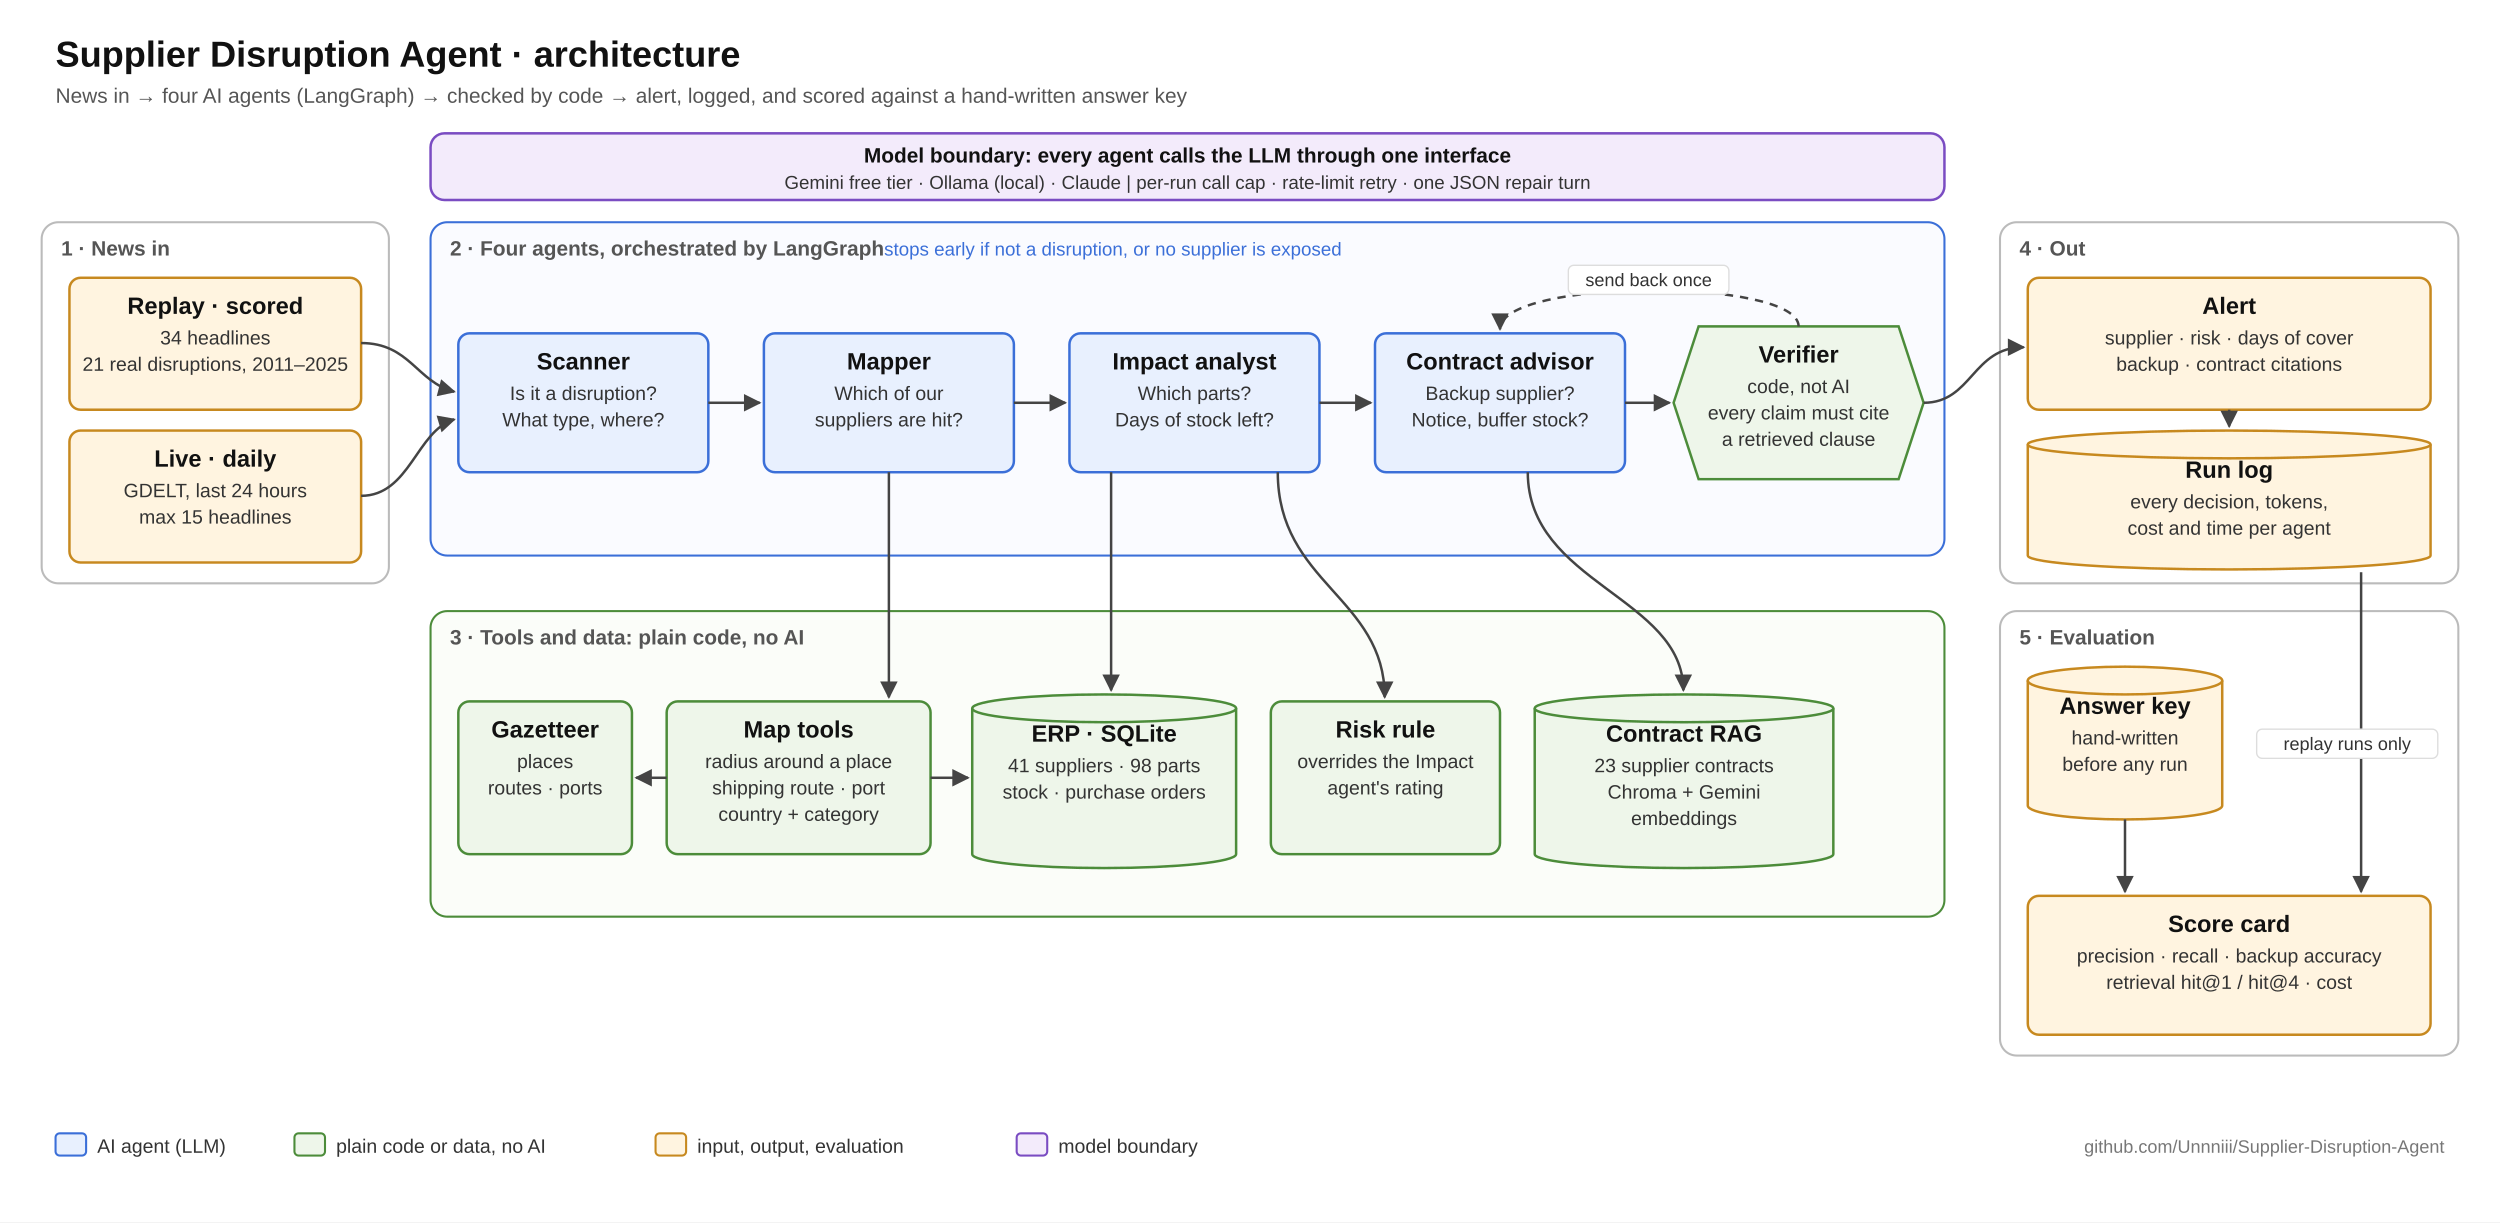
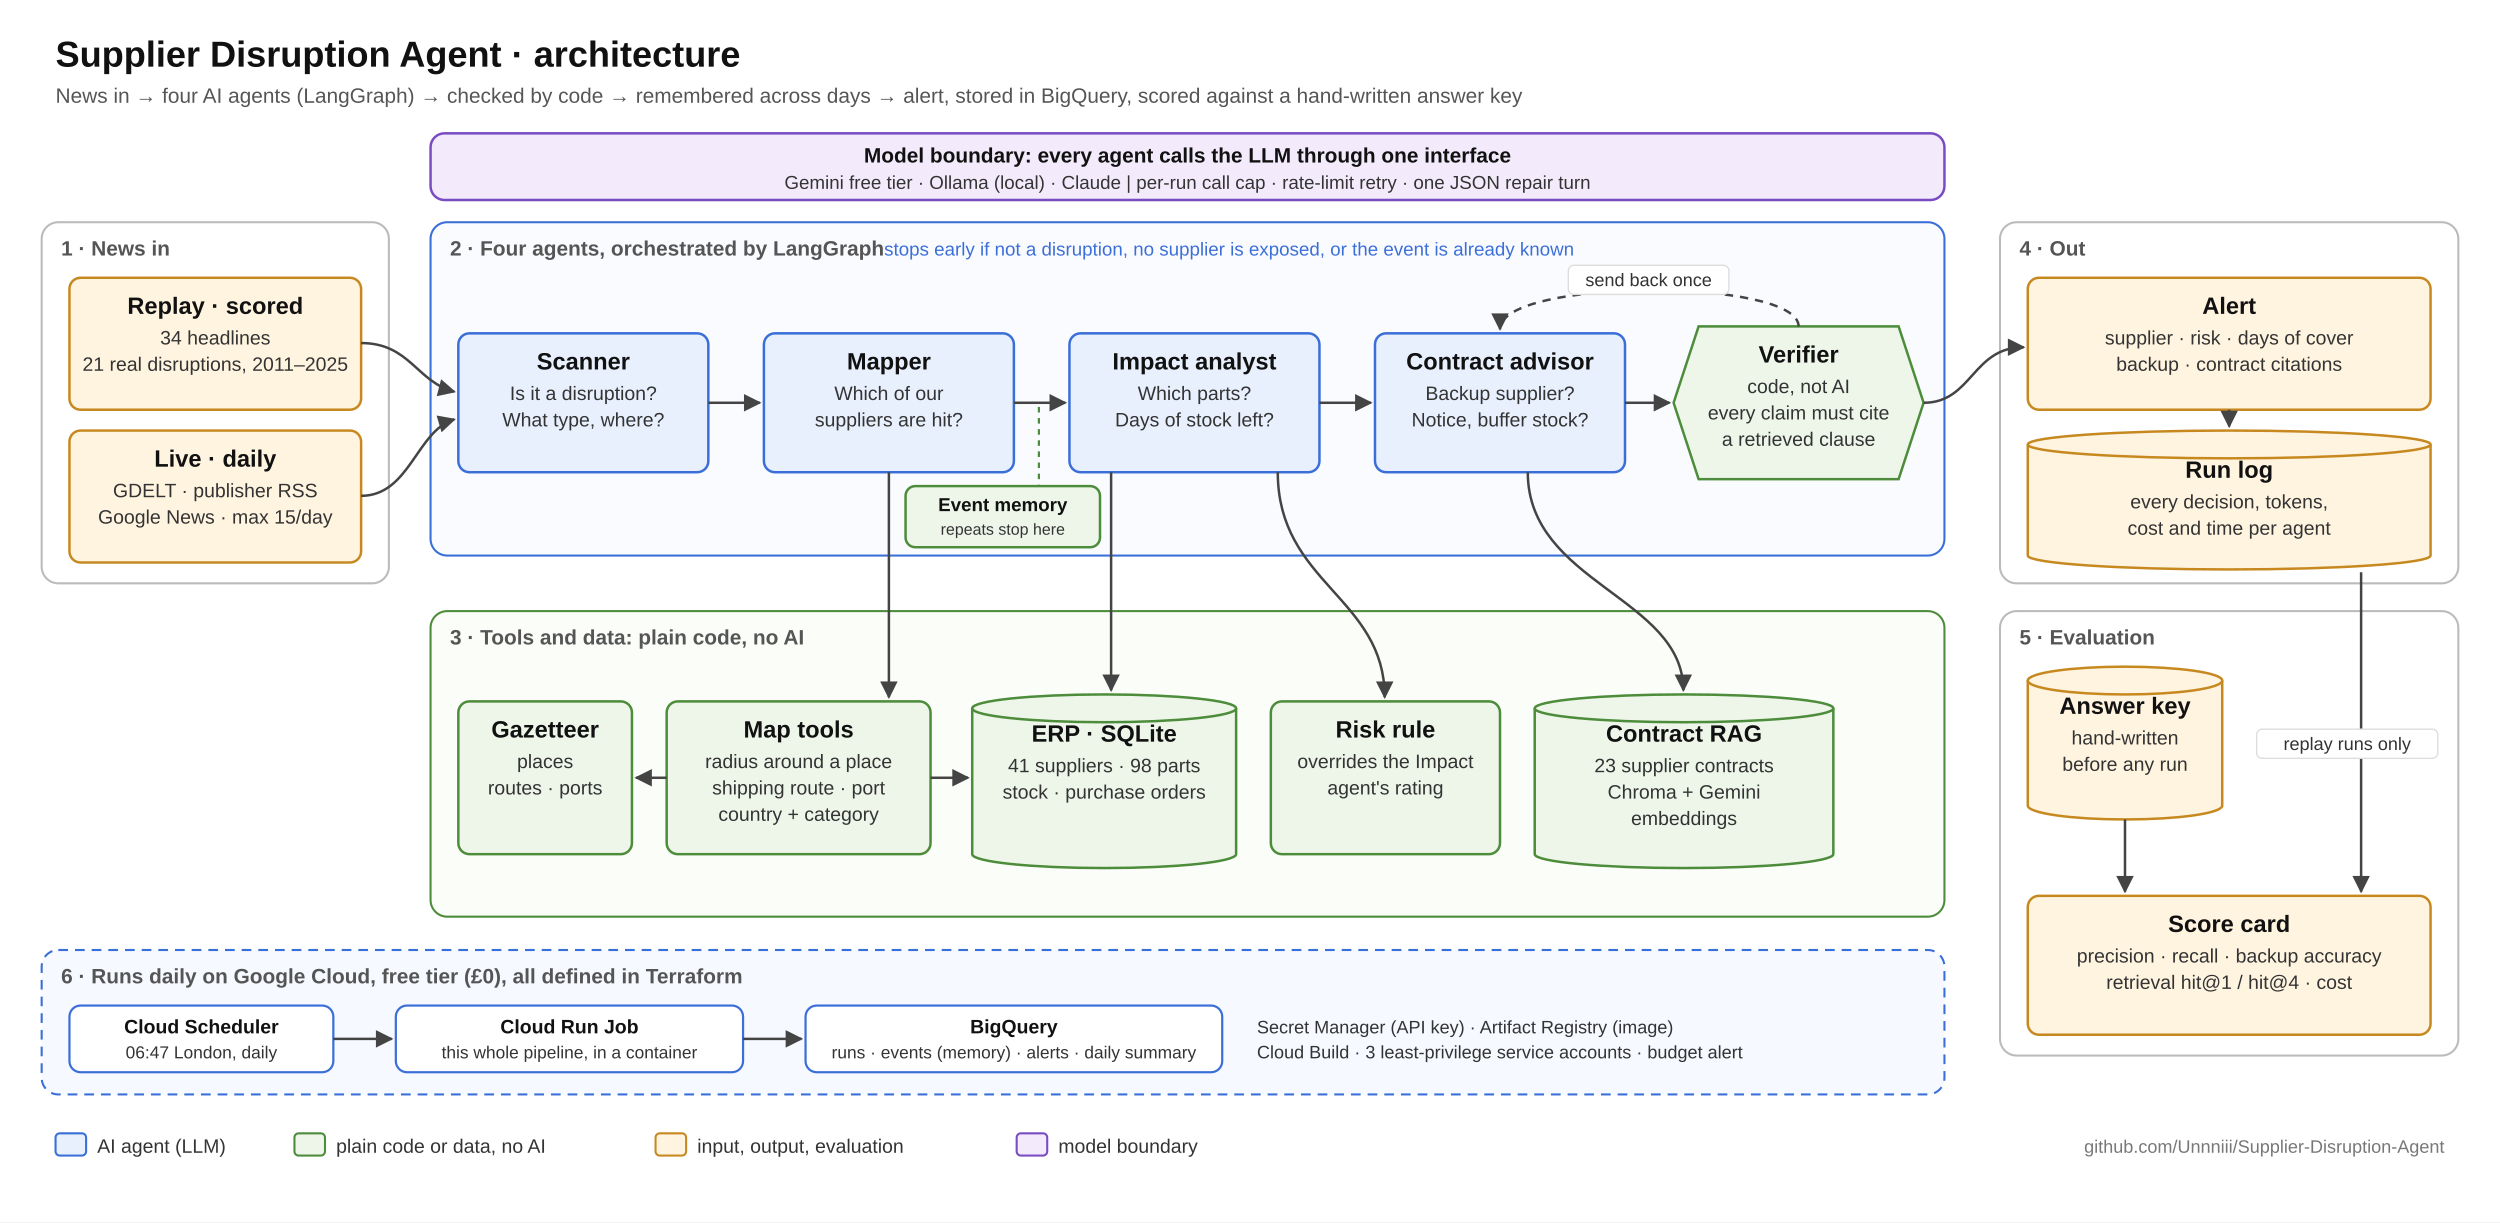
<svg xmlns="http://www.w3.org/2000/svg" width="1800" height="880" viewBox="0 0 1800 880" font-family="Arial, Helvetica, sans-serif">
  <defs>
    <marker id="a" viewBox="0 0 10 10" refX="9" refY="5" markerWidth="7" markerHeight="7" orient="auto-start-reverse">
      <path d="M0,0 L10,5 L0,10 z" fill="#444" />
    </marker>
  </defs>
  <rect width="1800" height="880" fill="#FFFFFF" />
  <text x="40" y="48" font-size="26" font-weight="bold" fill="#111">Supplier Disruption Agent · architecture</text>
-   <text x="40" y="74" font-size="15" fill="#555">News in → four AI agents (LangGraph) → checked by code → alert, logged, and scored against a hand-written answer key</text>
+   <text x="40" y="74" font-size="15" fill="#555">News in → four AI agents (LangGraph) → checked by code → remembered across days → alert, stored in BigQuery, scored against a hand-written answer key</text>
  <rect x="310" y="96" width="1090" height="48" rx="10" fill="#F3EBFB" stroke="#7A4CC2" stroke-width="1.8" />
  <text x="855" y="117" font-size="15" font-weight="bold" text-anchor="middle" fill="#111">Model boundary: every agent calls the LLM through one interface</text>
  <text x="855" y="136" font-size="13.5" text-anchor="middle" fill="#333">Gemini free tier · Ollama (local) · Claude   |   per-run call cap · rate-limit retry · one JSON repair turn</text>
  <rect x="30" y="160" width="250" height="260" rx="12" fill="#FFFFFF" stroke="#BBBBBB" stroke-width="1.5" />
  <text x="44" y="184" font-size="15" font-weight="bold" fill="#555">1 · News in</text>
  <rect x="50" y="200" width="210" height="95" rx="8" fill="#FFF4E0" stroke="#C7891F" stroke-width="1.8" />
  <text x="155.0" y="226" font-size="17" font-weight="bold" text-anchor="middle" fill="#111">Replay · scored</text>
  <text x="155.0" y="248" font-size="14" text-anchor="middle" fill="#333">34 headlines</text>
  <text x="155.0" y="267" font-size="14" text-anchor="middle" fill="#333">21 real disruptions, 2011–2025</text>
  <rect x="50" y="310" width="210" height="95" rx="8" fill="#FFF4E0" stroke="#C7891F" stroke-width="1.8" />
  <text x="155.0" y="336" font-size="17" font-weight="bold" text-anchor="middle" fill="#111">Live · daily</text>
-   <text x="155.0" y="358" font-size="14" text-anchor="middle" fill="#333">GDELT, last 24 hours</text>
-   <text x="155.0" y="377" font-size="14" text-anchor="middle" fill="#333">max 15 headlines</text>
+   <text x="155.0" y="358" font-size="14" text-anchor="middle" fill="#333">GDELT · publisher RSS</text>
+   <text x="155.0" y="377" font-size="14" text-anchor="middle" fill="#333">Google News · max 15/day</text>
  <rect x="310" y="160" width="1090" height="240" rx="12" fill="#FAFBFF" stroke="#3B6FD8" stroke-width="1.5" />
-   <text x="324" y="184" font-size="15" font-weight="bold" fill="#555">2 · Four agents, orchestrated by LangGraph<tspan font-weight="normal" fill="#3B6FD8" font-size="13.5">   stops early if not a disruption, or no supplier is exposed</tspan>
+   <text x="324" y="184" font-size="15" font-weight="bold" fill="#555">2 · Four agents, orchestrated by LangGraph<tspan font-weight="normal" fill="#3B6FD8" font-size="13.5">   stops early if not a disruption, no supplier is exposed, or the event is already known</tspan>
  </text>
  <rect x="330" y="240" width="180" height="100" rx="8" fill="#E8F0FE" stroke="#3B6FD8" stroke-width="1.8" />
  <text x="420.0" y="266" font-size="17" font-weight="bold" text-anchor="middle" fill="#111">Scanner</text>
  <text x="420.0" y="288" font-size="14" text-anchor="middle" fill="#333">Is it a disruption?</text>
  <text x="420.0" y="307" font-size="14" text-anchor="middle" fill="#333">What type, where?</text>
  <rect x="550" y="240" width="180" height="100" rx="8" fill="#E8F0FE" stroke="#3B6FD8" stroke-width="1.8" />
  <text x="640.0" y="266" font-size="17" font-weight="bold" text-anchor="middle" fill="#111">Mapper</text>
  <text x="640.0" y="288" font-size="14" text-anchor="middle" fill="#333">Which of our</text>
  <text x="640.0" y="307" font-size="14" text-anchor="middle" fill="#333">suppliers are hit?</text>
  <rect x="770" y="240" width="180" height="100" rx="8" fill="#E8F0FE" stroke="#3B6FD8" stroke-width="1.8" />
  <text x="860.0" y="266" font-size="17" font-weight="bold" text-anchor="middle" fill="#111">Impact analyst</text>
  <text x="860.0" y="288" font-size="14" text-anchor="middle" fill="#333">Which parts?</text>
  <text x="860.0" y="307" font-size="14" text-anchor="middle" fill="#333">Days of stock left?</text>
  <rect x="990" y="240" width="180" height="100" rx="8" fill="#E8F0FE" stroke="#3B6FD8" stroke-width="1.8" />
  <text x="1080.0" y="266" font-size="17" font-weight="bold" text-anchor="middle" fill="#111">Contract advisor</text>
  <text x="1080.0" y="288" font-size="14" text-anchor="middle" fill="#333">Backup supplier?</text>
  <text x="1080.0" y="307" font-size="14" text-anchor="middle" fill="#333">Notice, buffer stock?</text>
  <polygon points="1223,235 1367,235 1385,290.0 1367,345 1223,345 1205,290.0" fill="#EEF6EA" stroke="#4C8C3A" stroke-width="1.8" />
  <text x="1295.0" y="261" font-size="17" font-weight="bold" text-anchor="middle" fill="#111">Verifier</text>
  <text x="1295.0" y="283" font-size="14" text-anchor="middle" fill="#333">code, not AI</text>
  <text x="1295.0" y="302" font-size="14" text-anchor="middle" fill="#333">every claim must cite</text>
  <text x="1295.0" y="321" font-size="14" text-anchor="middle" fill="#333">a retrieved clause</text>
  <path d="M510,290 L547,290" fill="none" stroke="#444" stroke-width="1.8" marker-end="url(#a)" />
  <path d="M730,290 L767,290" fill="none" stroke="#444" stroke-width="1.8" marker-end="url(#a)" />
  <path d="M950,290 L987,290" fill="none" stroke="#444" stroke-width="1.8" marker-end="url(#a)" />
  <path d="M1170,290 L1202,290" fill="none" stroke="#444" stroke-width="1.8" marker-end="url(#a)" />
  <path d="M1295,235 C1295,200 1080,200 1080,237" fill="none" stroke="#444" stroke-width="1.8" stroke-dasharray="6 5" marker-end="url(#a)" />
  <rect x="1129.2" y="191" width="115.6" height="21" rx="4" fill="#FFFFFF" stroke="#DDD" />
  <text x="1187" y="206" font-size="13" text-anchor="middle" fill="#333">send back once</text>
  <path d="M260,247 C295,247 300,275 327,282" fill="none" stroke="#444" stroke-width="1.8" marker-end="url(#a)" />
  <path d="M260,357 C295,357 300,310 327,302" fill="none" stroke="#444" stroke-width="1.8" marker-end="url(#a)" />
  <rect x="310" y="440" width="1090" height="220" rx="12" fill="#FBFDF9" stroke="#4C8C3A" stroke-width="1.5" />
  <text x="324" y="464" font-size="15" font-weight="bold" fill="#555">3 · Tools and data: plain code, no AI</text>
  <rect x="330" y="505" width="125" height="110" rx="8" fill="#EEF6EA" stroke="#4C8C3A" stroke-width="1.8" />
  <text x="392.5" y="531" font-size="17" font-weight="bold" text-anchor="middle" fill="#111">Gazetteer</text>
  <text x="392.5" y="553" font-size="14" text-anchor="middle" fill="#333">places</text>
  <text x="392.5" y="572" font-size="14" text-anchor="middle" fill="#333">routes · ports</text>
  <rect x="480" y="505" width="190" height="110" rx="8" fill="#EEF6EA" stroke="#4C8C3A" stroke-width="1.8" />
  <text x="575.0" y="531" font-size="17" font-weight="bold" text-anchor="middle" fill="#111">Map tools</text>
  <text x="575.0" y="553" font-size="14" text-anchor="middle" fill="#333">radius around a place</text>
  <text x="575.0" y="572" font-size="14" text-anchor="middle" fill="#333">shipping route · port</text>
  <text x="575.0" y="591" font-size="14" text-anchor="middle" fill="#333">country + category</text>
  <path d="M700,510 a95.0,10 0 0,1 190,0 v105 a95.0,10 0 0,1 -190,0 z" fill="#EEF6EA" stroke="#4C8C3A" stroke-width="1.8" />
  <path d="M700,510 a95.0,10 0 0,0 190,0" fill="none" stroke="#4C8C3A" stroke-width="1.8" />
  <text x="795.0" y="534" font-size="17" font-weight="bold" text-anchor="middle" fill="#111">ERP · SQLite</text>
  <text x="795.0" y="556" font-size="14" text-anchor="middle" fill="#333">41 suppliers · 98 parts</text>
  <text x="795.0" y="575" font-size="14" text-anchor="middle" fill="#333">stock · purchase orders</text>
  <rect x="915" y="505" width="165" height="110" rx="8" fill="#EEF6EA" stroke="#4C8C3A" stroke-width="1.8" />
  <text x="997.5" y="531" font-size="17" font-weight="bold" text-anchor="middle" fill="#111">Risk rule</text>
  <text x="997.5" y="553" font-size="14" text-anchor="middle" fill="#333">overrides the Impact</text>
  <text x="997.5" y="572" font-size="14" text-anchor="middle" fill="#333">agent's rating</text>
  <path d="M1105,510 a107.5,10 0 0,1 215,0 v105 a107.5,10 0 0,1 -215,0 z" fill="#EEF6EA" stroke="#4C8C3A" stroke-width="1.8" />
  <path d="M1105,510 a107.5,10 0 0,0 215,0" fill="none" stroke="#4C8C3A" stroke-width="1.8" />
  <text x="1212.5" y="534" font-size="17" font-weight="bold" text-anchor="middle" fill="#111">Contract RAG</text>
  <text x="1212.5" y="556" font-size="14" text-anchor="middle" fill="#333">23 supplier contracts</text>
  <text x="1212.5" y="575" font-size="14" text-anchor="middle" fill="#333">Chroma + Gemini</text>
  <text x="1212.5" y="594" font-size="14" text-anchor="middle" fill="#333">embeddings</text>
+   <path d="M748,293 L748,350" fill="none" stroke="#4C8C3A" stroke-width="1.6" stroke-dasharray="4 4" />
+   <rect x="652" y="350" width="140" height="44" rx="7" fill="#EEF6EA" stroke="#4C8C3A" stroke-width="1.8" />
+   <text x="722" y="368" font-size="13.5" font-weight="bold" text-anchor="middle" fill="#111">Event memory</text>
+   <text x="722" y="385" font-size="11.5" text-anchor="middle" fill="#333">repeats stop here</text>
  <path d="M640,340 L640,502" fill="none" stroke="#444" stroke-width="1.8" marker-end="url(#a)" />
  <path d="M480,560 L458,560" fill="none" stroke="#444" stroke-width="1.8" marker-end="url(#a)" />
  <path d="M670,560 L697,560" fill="none" stroke="#444" stroke-width="1.8" marker-end="url(#a)" />
  <path d="M800,340 L800,497" fill="none" stroke="#444" stroke-width="1.8" marker-end="url(#a)" />
  <path d="M920,340 C920,420 997,430 997,502" fill="none" stroke="#444" stroke-width="1.8" marker-end="url(#a)" />
  <path d="M1100,340 C1100,420 1212,430 1212,497" fill="none" stroke="#444" stroke-width="1.8" marker-end="url(#a)" />
  <rect x="1440" y="160" width="330" height="260" rx="12" fill="#FFFFFF" stroke="#BBBBBB" stroke-width="1.5" />
  <text x="1454" y="184" font-size="15" font-weight="bold" fill="#555">4 · Out</text>
  <rect x="1460" y="200" width="290" height="95" rx="8" fill="#FFF4E0" stroke="#C7891F" stroke-width="1.8" />
  <text x="1605.0" y="226" font-size="17" font-weight="bold" text-anchor="middle" fill="#111">Alert</text>
  <text x="1605.0" y="248" font-size="14" text-anchor="middle" fill="#333">supplier · risk · days of cover</text>
  <text x="1605.0" y="267" font-size="14" text-anchor="middle" fill="#333">backup · contract citations</text>
  <path d="M1460,320 a145.0,10 0 0,1 290,0 v80 a145.0,10 0 0,1 -290,0 z" fill="#FFF4E0" stroke="#C7891F" stroke-width="1.8" />
  <path d="M1460,320 a145.0,10 0 0,0 290,0" fill="none" stroke="#C7891F" stroke-width="1.8" />
  <text x="1605.0" y="344" font-size="17" font-weight="bold" text-anchor="middle" fill="#111">Run log</text>
  <text x="1605.0" y="366" font-size="14" text-anchor="middle" fill="#333">every decision, tokens,</text>
  <text x="1605.0" y="385" font-size="14" text-anchor="middle" fill="#333">cost and time per agent</text>
  <path d="M1385,290 C1420,290 1420,250 1457,250" fill="none" stroke="#444" stroke-width="1.8" marker-end="url(#a)" />
  <path d="M1605,295 L1605,307" fill="none" stroke="#444" stroke-width="1.8" marker-end="url(#a)" />
  <rect x="1440" y="440" width="330" height="320" rx="12" fill="#FFFFFF" stroke="#BBBBBB" stroke-width="1.5" />
  <text x="1454" y="464" font-size="15" font-weight="bold" fill="#555">5 · Evaluation</text>
  <path d="M1460,490 a70.0,10 0 0,1 140,0 v90 a70.0,10 0 0,1 -140,0 z" fill="#FFF4E0" stroke="#C7891F" stroke-width="1.8" />
  <path d="M1460,490 a70.0,10 0 0,0 140,0" fill="none" stroke="#C7891F" stroke-width="1.8" />
  <text x="1530.0" y="514" font-size="17" font-weight="bold" text-anchor="middle" fill="#111">Answer key</text>
  <text x="1530.0" y="536" font-size="14" text-anchor="middle" fill="#333">hand-written</text>
  <text x="1530.0" y="555" font-size="14" text-anchor="middle" fill="#333">before any run</text>
  <rect x="1460" y="645" width="290" height="100" rx="8" fill="#FFF4E0" stroke="#C7891F" stroke-width="1.8" />
  <text x="1605.0" y="671" font-size="17" font-weight="bold" text-anchor="middle" fill="#111">Score card</text>
  <text x="1605.0" y="693" font-size="14" text-anchor="middle" fill="#333">precision · recall · backup accuracy</text>
  <text x="1605.0" y="712" font-size="14" text-anchor="middle" fill="#333">retrieval hit@1 / hit@4 · cost</text>
  <path d="M1530,590 L1530,642" fill="none" stroke="#444" stroke-width="1.8" marker-end="url(#a)" />
  <path d="M1700,412 L1700,642" fill="none" stroke="#444" stroke-width="1.8" marker-end="url(#a)" />
  <rect x="1624.8" y="525" width="130.4" height="21" rx="4" fill="#FFFFFF" stroke="#DDD" />
  <text x="1690" y="540" font-size="13" text-anchor="middle" fill="#333">replay runs only</text>
+   <rect x="30" y="684" width="1370" height="104" rx="12" fill="#F6F9FF" stroke="#3B6FD8" stroke-width="1.5" stroke-dasharray="7 5" />
+   <text x="44" y="708" font-size="15" font-weight="bold" fill="#555">6 · Runs daily on Google Cloud, free tier (£0), all defined in Terraform</text>
+   <rect x="50" y="724" width="190" height="48" rx="8" fill="#FFFFFF" stroke="#3B6FD8" stroke-width="1.6" />
+   <text x="145" y="744" font-size="14" font-weight="bold" text-anchor="middle" fill="#111">Cloud Scheduler</text>
+   <text x="145" y="762" font-size="12.5" text-anchor="middle" fill="#333">06:47 London, daily</text>
+   <path d="M240,748 L282,748" fill="none" stroke="#444" stroke-width="1.8" marker-end="url(#a)" />
+   <rect x="285" y="724" width="250" height="48" rx="8" fill="#FFFFFF" stroke="#3B6FD8" stroke-width="1.6" />
+   <text x="410" y="744" font-size="14" font-weight="bold" text-anchor="middle" fill="#111">Cloud Run Job</text>
+   <text x="410" y="762" font-size="12.5" text-anchor="middle" fill="#333">this whole pipeline, in a container</text>
+   <path d="M535,748 L577,748" fill="none" stroke="#444" stroke-width="1.8" marker-end="url(#a)" />
+   <rect x="580" y="724" width="300" height="48" rx="8" fill="#FFFFFF" stroke="#3B6FD8" stroke-width="1.6" />
+   <text x="730" y="744" font-size="14" font-weight="bold" text-anchor="middle" fill="#111">BigQuery</text>
+   <text x="730" y="762" font-size="12.5" text-anchor="middle" fill="#333">runs · events (memory) · alerts · daily summary</text>
+   <text x="905" y="744" font-size="13" fill="#333">Secret Manager (API key) · Artifact Registry (image)</text>
+   <text x="905" y="762" font-size="13" fill="#333">Cloud Build · 3 least-privilege service accounts · budget alert</text>
  <rect x="40" y="816" width="22" height="16" rx="3" fill="#E8F0FE" stroke="#3B6FD8" stroke-width="1.5" />
  <text x="70" y="830" font-size="14" fill="#333">AI agent (LLM)</text>
  <rect x="212" y="816" width="22" height="16" rx="3" fill="#EEF6EA" stroke="#4C8C3A" stroke-width="1.5" />
  <text x="242" y="830" font-size="14" fill="#333">plain code or data, no AI</text>
  <rect x="472" y="816" width="22" height="16" rx="3" fill="#FFF4E0" stroke="#C7891F" stroke-width="1.5" />
  <text x="502" y="830" font-size="14" fill="#333">input, output, evaluation</text>
  <rect x="732" y="816" width="22" height="16" rx="3" fill="#F3EBFB" stroke="#7A4CC2" stroke-width="1.5" />
  <text x="762" y="830" font-size="14" fill="#333">model boundary</text>
  <text x="1760" y="830" font-size="13" text-anchor="end" fill="#777">github.com/Unnniii/Supplier-Disruption-Agent</text>
</svg>
